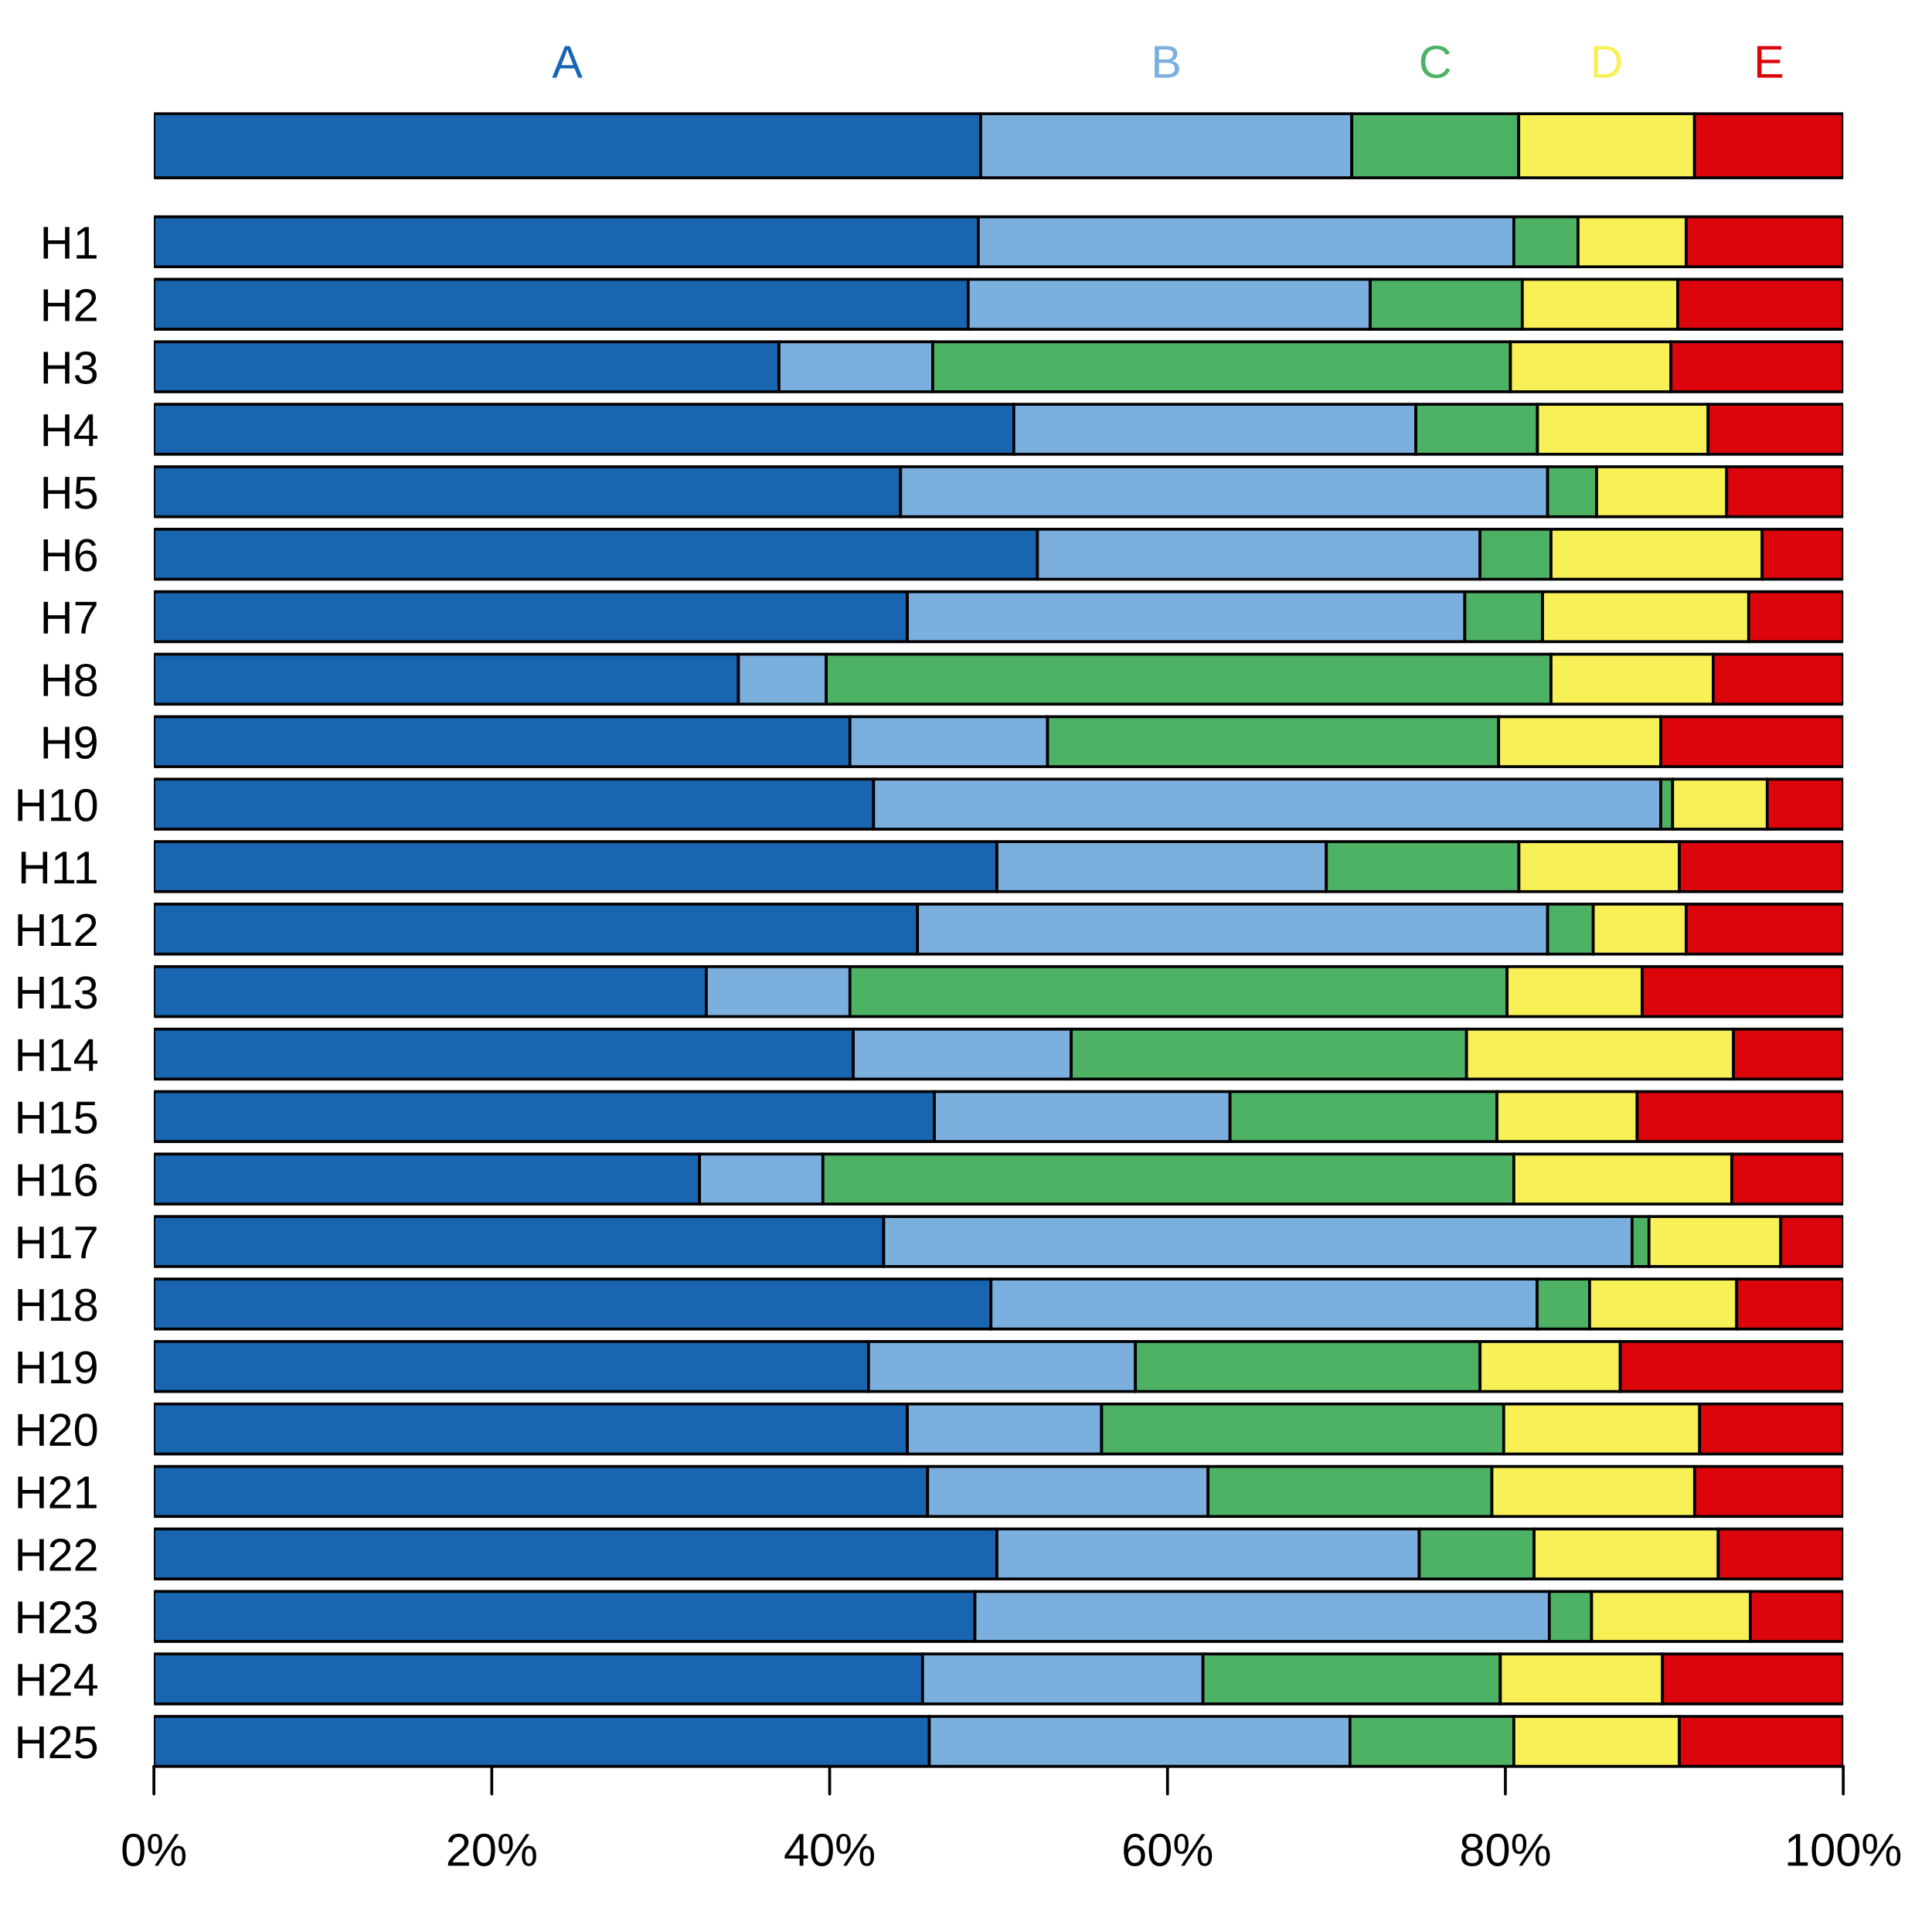
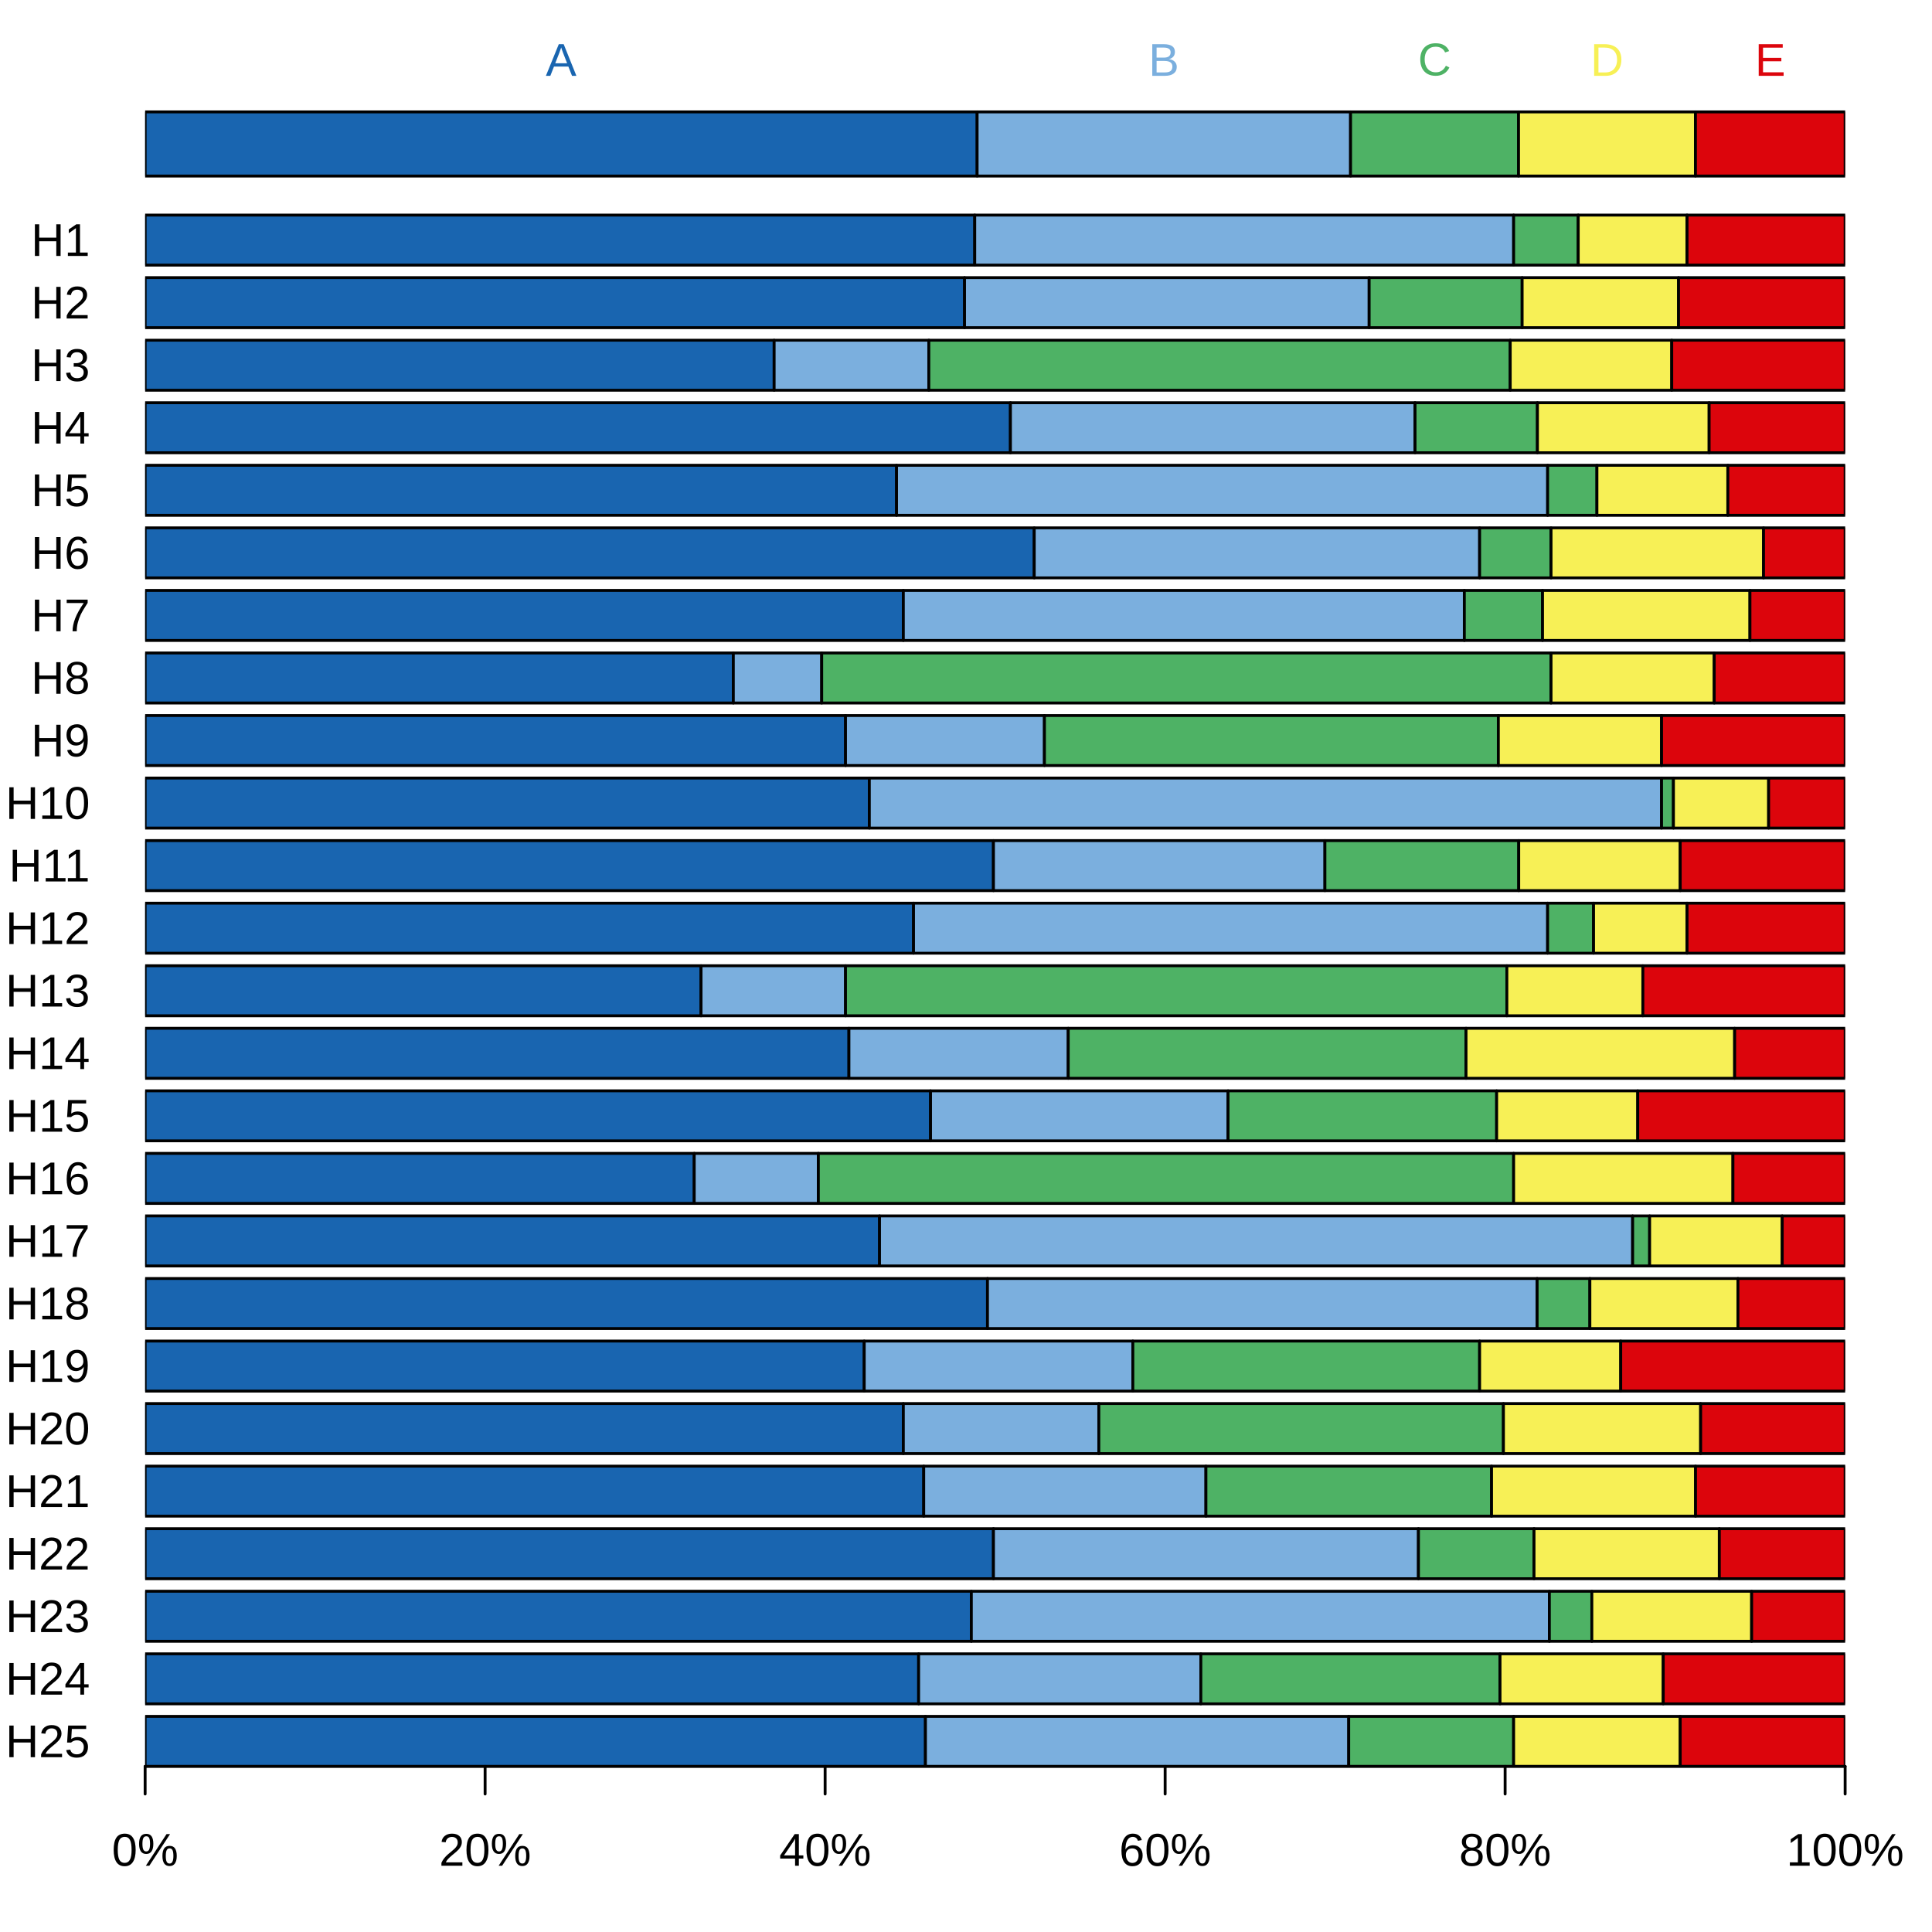
- <svg xmlns="http://www.w3.org/2000/svg" class="svglite" width="504.00pt" height="504.00pt" viewBox="0 0 504.00 504.00">
-   <defs>
-     <style type="text/css">
+ <svg xmlns="http://www.w3.org/2000/svg" width="504.00pt" height="504.00pt" viewBox="0 0 504.00 504.00">
+   <g class="svglite">
+     <defs>
+       <style type="text/css">
    .svglite line, .svglite polyline, .svglite polygon, .svglite path, .svglite rect, .svglite circle {
      fill: none;
      stroke: #000000;
      stroke-linecap: round;
      stroke-linejoin: round;
      stroke-miterlimit: 10.00;
    }
    .svglite text {
      white-space: pre;
    }
+     .svglite g.glyphgroup path {
+       fill: inherit;
+       stroke: none;
+     }
  </style>
-   </defs>
-   <rect width="100%" height="100%" style="stroke: none; fill: #FFFFFF;" />
-   <defs>
-     <clipPath id="cpMC4wMHw1MDQuMDB8MC4wMHw1MDQuMDA=">
-       <rect x="0.00" y="0.00" width="504.00" height="504.00" />
-     </clipPath>
-   </defs>
-   <g clip-path="url(#cpMC4wMHw1MDQuMDB8MC4wMHw1MDQuMDA=)">
+     </defs>
+     <rect width="100%" height="100%" style="stroke: none; fill: #FFFFFF;" />
+     <defs>
+       <clipPath id="cpMC4wMHw1MDQuMDB8MC4wMHw1MDQuMDA=">
+         <rect x="0.00" y="0.00" width="504.00" height="504.00" />
+       </clipPath>
+     </defs>
+     <g clip-path="url(#cpMC4wMHw1MDQuMDB8MC4wMHw1MDQuMDA=)">
</g>
-   <defs>
-     <clipPath id="cpNDAuMTV8NDgwLjg1fDIzLjE1fDQ2MC44MA==">
-       <rect x="40.15" y="23.15" width="440.70" height="437.65" />
-     </clipPath>
-   </defs>
-   <g clip-path="url(#cpNDAuMTV8NDgwLjg1fDIzLjE1fDQ2MC44MA==)">
-     <rect x="40.15" y="56.56" width="215.06" height="13.04" style="stroke-width: 0.75; fill: #1965B0;" />
-     <rect x="40.15" y="72.86" width="212.42" height="13.04" style="stroke-width: 0.75; fill: #1965B0;" />
-     <rect x="40.15" y="89.16" width="163.06" height="13.04" style="stroke-width: 0.75; fill: #1965B0;" />
-     <rect x="40.15" y="105.46" width="224.32" height="13.04" style="stroke-width: 0.75; fill: #1965B0;" />
-     <rect x="40.15" y="121.76" width="194.79" height="13.04" style="stroke-width: 0.75; fill: #1965B0;" />
-     <rect x="40.15" y="138.06" width="230.49" height="13.04" style="stroke-width: 0.75; fill: #1965B0;" />
-     <rect x="40.15" y="154.36" width="196.55" height="13.04" style="stroke-width: 0.75; fill: #1965B0;" />
-     <rect x="40.15" y="170.66" width="152.48" height="13.04" style="stroke-width: 0.75; fill: #1965B0;" />
-     <rect x="40.15" y="186.96" width="181.57" height="13.04" style="stroke-width: 0.75; fill: #1965B0;" />
-     <rect x="40.15" y="203.26" width="187.74" height="13.04" style="stroke-width: 0.75; fill: #1965B0;" />
-     <rect x="40.15" y="219.56" width="219.91" height="13.04" style="stroke-width: 0.75; fill: #1965B0;" />
-     <rect x="40.15" y="235.86" width="199.20" height="13.04" style="stroke-width: 0.75; fill: #1965B0;" />
-     <rect x="40.15" y="252.16" width="144.11" height="13.04" style="stroke-width: 0.75; fill: #1965B0;" />
-     <rect x="40.15" y="268.46" width="182.45" height="13.04" style="stroke-width: 0.75; fill: #1965B0;" />
-     <rect x="40.15" y="284.76" width="203.61" height="13.04" style="stroke-width: 0.75; fill: #1965B0;" />
-     <rect x="40.15" y="301.06" width="142.35" height="13.04" style="stroke-width: 0.75; fill: #1965B0;" />
-     <rect x="40.15" y="317.36" width="190.38" height="13.04" style="stroke-width: 0.75; fill: #1965B0;" />
-     <rect x="40.15" y="333.66" width="218.37" height="13.04" style="stroke-width: 0.75; fill: #1965B0;" />
-     <rect x="40.15" y="349.96" width="186.42" height="13.04" style="stroke-width: 0.75; fill: #1965B0;" />
-     <rect x="40.15" y="366.26" width="196.55" height="13.04" style="stroke-width: 0.75; fill: #1965B0;" />
-     <rect x="40.15" y="382.56" width="201.84" height="13.04" style="stroke-width: 0.75; fill: #1965B0;" />
-     <rect x="40.15" y="398.86" width="219.91" height="13.04" style="stroke-width: 0.75; fill: #1965B0;" />
-     <rect x="40.15" y="415.16" width="214.18" height="13.04" style="stroke-width: 0.75; fill: #1965B0;" />
-     <rect x="40.15" y="431.46" width="200.52" height="13.04" style="stroke-width: 0.75; fill: #1965B0;" />
-     <rect x="40.15" y="447.76" width="202.28" height="13.04" style="stroke-width: 0.75; fill: #1965B0;" />
-     <rect x="255.21" y="56.56" width="139.70" height="13.04" style="stroke-width: 0.75; fill: #7BAFDE;" />
-     <rect x="252.57" y="72.86" width="104.89" height="13.04" style="stroke-width: 0.75; fill: #7BAFDE;" />
-     <rect x="203.21" y="89.16" width="40.10" height="13.04" style="stroke-width: 0.75; fill: #7BAFDE;" />
-     <rect x="264.47" y="105.46" width="104.89" height="13.04" style="stroke-width: 0.75; fill: #7BAFDE;" />
-     <rect x="234.94" y="121.76" width="168.79" height="13.04" style="stroke-width: 0.75; fill: #7BAFDE;" />
-     <rect x="270.64" y="138.06" width="115.46" height="13.04" style="stroke-width: 0.75; fill: #7BAFDE;" />
-     <rect x="236.70" y="154.36" width="145.43" height="13.04" style="stroke-width: 0.75; fill: #7BAFDE;" />
-     <rect x="192.63" y="170.66" width="22.92" height="13.04" style="stroke-width: 0.75; fill: #7BAFDE;" />
-     <rect x="221.72" y="186.96" width="51.56" height="13.04" style="stroke-width: 0.75; fill: #7BAFDE;" />
-     <rect x="227.89" y="203.26" width="205.37" height="13.04" style="stroke-width: 0.75; fill: #7BAFDE;" />
-     <rect x="260.06" y="219.56" width="85.94" height="13.04" style="stroke-width: 0.75; fill: #7BAFDE;" />
-     <rect x="239.35" y="235.86" width="164.38" height="13.04" style="stroke-width: 0.75; fill: #7BAFDE;" />
-     <rect x="184.26" y="252.16" width="37.46" height="13.04" style="stroke-width: 0.75; fill: #7BAFDE;" />
-     <rect x="222.60" y="268.46" width="56.85" height="13.04" style="stroke-width: 0.75; fill: #7BAFDE;" />
-     <rect x="243.75" y="284.76" width="77.12" height="13.04" style="stroke-width: 0.75; fill: #7BAFDE;" />
-     <rect x="182.49" y="301.06" width="32.17" height="13.04" style="stroke-width: 0.75; fill: #7BAFDE;" />
-     <rect x="230.53" y="317.36" width="195.23" height="13.04" style="stroke-width: 0.75; fill: #7BAFDE;" />
-     <rect x="258.51" y="333.66" width="142.49" height="13.04" style="stroke-width: 0.75; fill: #7BAFDE;" />
-     <rect x="226.57" y="349.96" width="69.63" height="13.04" style="stroke-width: 0.75; fill: #7BAFDE;" />
-     <rect x="236.70" y="366.26" width="50.68" height="13.04" style="stroke-width: 0.75; fill: #7BAFDE;" />
-     <rect x="241.99" y="382.56" width="73.16" height="13.04" style="stroke-width: 0.75; fill: #7BAFDE;" />
-     <rect x="260.06" y="398.86" width="110.18" height="13.04" style="stroke-width: 0.75; fill: #7BAFDE;" />
-     <rect x="254.33" y="415.16" width="149.84" height="13.04" style="stroke-width: 0.75; fill: #7BAFDE;" />
-     <rect x="240.67" y="431.46" width="73.16" height="13.04" style="stroke-width: 0.75; fill: #7BAFDE;" />
-     <rect x="242.43" y="447.76" width="109.74" height="13.04" style="stroke-width: 0.75; fill: #7BAFDE;" />
-     <rect x="394.91" y="56.56" width="16.75" height="13.04" style="stroke-width: 0.75; fill: #4EB265;" />
-     <rect x="357.45" y="72.86" width="39.66" height="13.04" style="stroke-width: 0.75; fill: #4EB265;" />
-     <rect x="243.31" y="89.16" width="150.72" height="13.04" style="stroke-width: 0.75; fill: #4EB265;" />
-     <rect x="369.35" y="105.46" width="31.73" height="13.04" style="stroke-width: 0.75; fill: #4EB265;" />
-     <rect x="403.73" y="121.76" width="12.78" height="13.04" style="stroke-width: 0.75; fill: #4EB265;" />
-     <rect x="386.10" y="138.06" width="18.51" height="13.04" style="stroke-width: 0.75; fill: #4EB265;" />
-     <rect x="382.13" y="154.36" width="20.27" height="13.04" style="stroke-width: 0.75; fill: #4EB265;" />
-     <rect x="215.55" y="170.66" width="189.06" height="13.04" style="stroke-width: 0.75; fill: #4EB265;" />
-     <rect x="273.28" y="186.96" width="117.67" height="13.04" style="stroke-width: 0.75; fill: #4EB265;" />
-     <rect x="433.26" y="203.26" width="3.08" height="13.04" style="stroke-width: 0.75; fill: #4EB265;" />
-     <rect x="346.00" y="219.56" width="50.24" height="13.04" style="stroke-width: 0.75; fill: #4EB265;" />
-     <rect x="403.73" y="235.86" width="11.90" height="13.04" style="stroke-width: 0.75; fill: #4EB265;" />
-     <rect x="221.72" y="252.16" width="171.43" height="13.04" style="stroke-width: 0.75; fill: #4EB265;" />
-     <rect x="279.45" y="268.46" width="103.12" height="13.04" style="stroke-width: 0.75; fill: #4EB265;" />
-     <rect x="320.88" y="284.76" width="69.63" height="13.04" style="stroke-width: 0.75; fill: #4EB265;" />
-     <rect x="214.67" y="301.06" width="180.25" height="13.04" style="stroke-width: 0.75; fill: #4EB265;" />
-     <rect x="425.76" y="317.36" width="4.41" height="13.04" style="stroke-width: 0.75; fill: #4EB265;" />
-     <rect x="401.00" y="333.66" width="13.68" height="13.04" style="stroke-width: 0.75; fill: #4EB265;" />
-     <rect x="296.20" y="349.96" width="89.90" height="13.04" style="stroke-width: 0.75; fill: #4EB265;" />
-     <rect x="287.38" y="366.26" width="104.89" height="13.04" style="stroke-width: 0.75; fill: #4EB265;" />
-     <rect x="315.15" y="382.56" width="74.04" height="13.04" style="stroke-width: 0.75; fill: #4EB265;" />
-     <rect x="370.24" y="398.86" width="29.97" height="13.04" style="stroke-width: 0.75; fill: #4EB265;" />
-     <rect x="404.17" y="415.16" width="11.02" height="13.04" style="stroke-width: 0.75; fill: #4EB265;" />
-     <rect x="313.82" y="431.46" width="77.56" height="13.04" style="stroke-width: 0.75; fill: #4EB265;" />
-     <rect x="352.17" y="447.76" width="42.75" height="13.04" style="stroke-width: 0.75; fill: #4EB265;" />
-     <rect x="411.66" y="56.56" width="28.21" height="13.04" style="stroke-width: 0.75; fill: #F7F056;" />
-     <rect x="397.12" y="72.86" width="40.54" height="13.04" style="stroke-width: 0.75; fill: #F7F056;" />
-     <rect x="394.03" y="89.16" width="41.87" height="13.04" style="stroke-width: 0.75; fill: #F7F056;" />
-     <rect x="401.08" y="105.46" width="44.51" height="13.04" style="stroke-width: 0.75; fill: #F7F056;" />
-     <rect x="416.51" y="121.76" width="33.93" height="13.04" style="stroke-width: 0.75; fill: #F7F056;" />
-     <rect x="404.61" y="138.06" width="55.09" height="13.04" style="stroke-width: 0.75; fill: #F7F056;" />
-     <rect x="402.41" y="154.36" width="53.77" height="13.04" style="stroke-width: 0.75; fill: #F7F056;" />
-     <rect x="404.61" y="170.66" width="42.31" height="13.04" style="stroke-width: 0.75; fill: #F7F056;" />
-     <rect x="390.95" y="186.96" width="42.31" height="13.04" style="stroke-width: 0.75; fill: #F7F056;" />
-     <rect x="436.34" y="203.26" width="24.68" height="13.04" style="stroke-width: 0.75; fill: #F7F056;" />
-     <rect x="396.24" y="219.56" width="41.87" height="13.04" style="stroke-width: 0.75; fill: #F7F056;" />
-     <rect x="415.63" y="235.86" width="24.24" height="13.04" style="stroke-width: 0.75; fill: #F7F056;" />
-     <rect x="393.15" y="252.16" width="35.26" height="13.04" style="stroke-width: 0.75; fill: #F7F056;" />
-     <rect x="382.57" y="268.46" width="69.63" height="13.04" style="stroke-width: 0.75; fill: #F7F056;" />
-     <rect x="390.51" y="284.76" width="36.58" height="13.04" style="stroke-width: 0.75; fill: #F7F056;" />
-     <rect x="394.91" y="301.06" width="56.85" height="13.04" style="stroke-width: 0.75; fill: #F7F056;" />
-     <rect x="430.17" y="317.36" width="34.37" height="13.04" style="stroke-width: 0.75; fill: #F7F056;" />
-     <rect x="414.68" y="333.66" width="38.38" height="13.04" style="stroke-width: 0.75; fill: #F7F056;" />
-     <rect x="386.10" y="349.96" width="36.58" height="13.04" style="stroke-width: 0.75; fill: #F7F056;" />
-     <rect x="392.27" y="366.26" width="51.12" height="13.04" style="stroke-width: 0.75; fill: #F7F056;" />
-     <rect x="389.19" y="382.56" width="52.88" height="13.04" style="stroke-width: 0.75; fill: #F7F056;" />
-     <rect x="400.20" y="398.86" width="48.04" height="13.04" style="stroke-width: 0.75; fill: #F7F056;" />
-     <rect x="415.19" y="415.16" width="41.43" height="13.04" style="stroke-width: 0.75; fill: #F7F056;" />
-     <rect x="391.39" y="431.46" width="42.31" height="13.04" style="stroke-width: 0.75; fill: #F7F056;" />
-     <rect x="394.91" y="447.76" width="43.19" height="13.04" style="stroke-width: 0.75; fill: #F7F056;" />
-     <rect x="439.87" y="56.56" width="40.99" height="13.04" style="stroke-width: 0.75; fill: #DC050C;" />
-     <rect x="437.66" y="72.86" width="43.19" height="13.04" style="stroke-width: 0.75; fill: #DC050C;" />
-     <rect x="435.90" y="89.16" width="44.95" height="13.04" style="stroke-width: 0.75; fill: #DC050C;" />
-     <rect x="445.60" y="105.46" width="35.26" height="13.04" style="stroke-width: 0.75; fill: #DC050C;" />
-     <rect x="450.44" y="121.76" width="30.41" height="13.04" style="stroke-width: 0.75; fill: #DC050C;" />
-     <rect x="459.70" y="138.06" width="21.15" height="13.04" style="stroke-width: 0.75; fill: #DC050C;" />
-     <rect x="456.17" y="154.36" width="24.68" height="13.04" style="stroke-width: 0.75; fill: #DC050C;" />
-     <rect x="446.92" y="170.66" width="33.93" height="13.04" style="stroke-width: 0.75; fill: #DC050C;" />
-     <rect x="433.26" y="186.96" width="47.60" height="13.04" style="stroke-width: 0.75; fill: #DC050C;" />
-     <rect x="461.02" y="203.26" width="19.83" height="13.04" style="stroke-width: 0.75; fill: #DC050C;" />
-     <rect x="438.10" y="219.56" width="42.75" height="13.04" style="stroke-width: 0.75; fill: #DC050C;" />
-     <rect x="439.87" y="235.86" width="40.99" height="13.04" style="stroke-width: 0.75; fill: #DC050C;" />
-     <rect x="428.41" y="252.16" width="52.44" height="13.04" style="stroke-width: 0.75; fill: #DC050C;" />
-     <rect x="452.21" y="268.46" width="28.65" height="13.04" style="stroke-width: 0.75; fill: #DC050C;" />
-     <rect x="427.09" y="284.76" width="53.77" height="13.04" style="stroke-width: 0.75; fill: #DC050C;" />
-     <rect x="451.77" y="301.06" width="29.09" height="13.04" style="stroke-width: 0.75; fill: #DC050C;" />
-     <rect x="464.55" y="317.36" width="16.31" height="13.04" style="stroke-width: 0.75; fill: #DC050C;" />
-     <rect x="453.06" y="333.66" width="27.79" height="13.04" style="stroke-width: 0.75; fill: #DC050C;" />
-     <rect x="422.68" y="349.96" width="58.17" height="13.04" style="stroke-width: 0.75; fill: #DC050C;" />
-     <rect x="443.39" y="366.26" width="37.46" height="13.04" style="stroke-width: 0.75; fill: #DC050C;" />
-     <rect x="442.07" y="382.56" width="38.78" height="13.04" style="stroke-width: 0.75; fill: #DC050C;" />
-     <rect x="448.24" y="398.86" width="32.61" height="13.04" style="stroke-width: 0.75; fill: #DC050C;" />
-     <rect x="456.61" y="415.16" width="24.24" height="13.04" style="stroke-width: 0.75; fill: #DC050C;" />
-     <rect x="433.70" y="431.46" width="47.16" height="13.04" style="stroke-width: 0.75; fill: #DC050C;" />
-     <rect x="438.10" y="447.76" width="42.75" height="13.04" style="stroke-width: 0.75; fill: #DC050C;" />
-   </g>
-   <g clip-path="url(#cpMC4wMHw1MDQuMDB8MC4wMHw1MDQuMDA=)">
-     <line x1="40.15" y1="460.80" x2="480.85" y2="460.80" style="stroke-width: 0.75;" />
-     <line x1="40.15" y1="460.80" x2="40.15" y2="468.00" style="stroke-width: 0.75;" />
-     <line x1="128.29" y1="460.80" x2="128.29" y2="468.00" style="stroke-width: 0.75;" />
-     <line x1="216.43" y1="460.80" x2="216.43" y2="468.00" style="stroke-width: 0.75;" />
-     <line x1="304.57" y1="460.80" x2="304.57" y2="468.00" style="stroke-width: 0.75;" />
-     <line x1="392.71" y1="460.80" x2="392.71" y2="468.00" style="stroke-width: 0.75;" />
-     <line x1="480.85" y1="460.80" x2="480.85" y2="468.00" style="stroke-width: 0.75;" />
-     <text x="40.15" y="486.72" text-anchor="middle" style="font-size: 12.00px; font-family: &quot;Arial&quot;;" textLength="26.68px" lengthAdjust="spacingAndGlyphs">  0%</text>
-     <text x="128.29" y="486.72" text-anchor="middle" style="font-size: 12.00px; font-family: &quot;Arial&quot;;" textLength="30.50px" lengthAdjust="spacingAndGlyphs"> 20%</text>
-     <text x="216.43" y="486.72" text-anchor="middle" style="font-size: 12.00px; font-family: &quot;Arial&quot;;" textLength="30.50px" lengthAdjust="spacingAndGlyphs"> 40%</text>
-     <text x="304.57" y="486.72" text-anchor="middle" style="font-size: 12.00px; font-family: &quot;Arial&quot;;" textLength="30.50px" lengthAdjust="spacingAndGlyphs"> 60%</text>
-     <text x="392.71" y="486.72" text-anchor="middle" style="font-size: 12.00px; font-family: &quot;Arial&quot;;" textLength="30.50px" lengthAdjust="spacingAndGlyphs"> 80%</text>
-     <text x="480.85" y="486.72" text-anchor="middle" style="font-size: 12.00px; font-family: &quot;Arial&quot;;" textLength="34.32px" lengthAdjust="spacingAndGlyphs">100%</text>
-     <text x="25.75" y="458.65" text-anchor="end" style="font-size: 12.00px; font-family: &quot;Arial&quot;;" textLength="24.31px" lengthAdjust="spacingAndGlyphs">H25</text>
-     <text x="25.75" y="442.35" text-anchor="end" style="font-size: 12.00px; font-family: &quot;Arial&quot;;" textLength="24.31px" lengthAdjust="spacingAndGlyphs">H24</text>
-     <text x="25.75" y="426.05" text-anchor="end" style="font-size: 12.00px; font-family: &quot;Arial&quot;;" textLength="24.31px" lengthAdjust="spacingAndGlyphs">H23</text>
-     <text x="25.75" y="409.75" text-anchor="end" style="font-size: 12.00px; font-family: &quot;Arial&quot;;" textLength="24.31px" lengthAdjust="spacingAndGlyphs">H22</text>
-     <text x="25.75" y="393.45" text-anchor="end" style="font-size: 12.00px; font-family: &quot;Arial&quot;;" textLength="24.31px" lengthAdjust="spacingAndGlyphs">H21</text>
-     <text x="25.75" y="377.15" text-anchor="end" style="font-size: 12.00px; font-family: &quot;Arial&quot;;" textLength="24.31px" lengthAdjust="spacingAndGlyphs">H20</text>
-     <text x="25.75" y="360.85" text-anchor="end" style="font-size: 12.00px; font-family: &quot;Arial&quot;;" textLength="24.31px" lengthAdjust="spacingAndGlyphs">H19</text>
-     <text x="25.75" y="344.55" text-anchor="end" style="font-size: 12.00px; font-family: &quot;Arial&quot;;" textLength="24.31px" lengthAdjust="spacingAndGlyphs">H18</text>
-     <text x="25.75" y="328.25" text-anchor="end" style="font-size: 12.00px; font-family: &quot;Arial&quot;;" textLength="24.31px" lengthAdjust="spacingAndGlyphs">H17</text>
-     <text x="25.75" y="311.96" text-anchor="end" style="font-size: 12.00px; font-family: &quot;Arial&quot;;" textLength="24.31px" lengthAdjust="spacingAndGlyphs">H16</text>
-     <text x="25.75" y="295.66" text-anchor="end" style="font-size: 12.00px; font-family: &quot;Arial&quot;;" textLength="24.31px" lengthAdjust="spacingAndGlyphs">H15</text>
-     <text x="25.75" y="279.36" text-anchor="end" style="font-size: 12.00px; font-family: &quot;Arial&quot;;" textLength="24.31px" lengthAdjust="spacingAndGlyphs">H14</text>
-     <text x="25.75" y="263.06" text-anchor="end" style="font-size: 12.00px; font-family: &quot;Arial&quot;;" textLength="24.31px" lengthAdjust="spacingAndGlyphs">H13</text>
-     <text x="25.75" y="246.76" text-anchor="end" style="font-size: 12.00px; font-family: &quot;Arial&quot;;" textLength="24.31px" lengthAdjust="spacingAndGlyphs">H12</text>
-     <text x="25.75" y="230.46" text-anchor="end" style="font-size: 12.00px; font-family: &quot;Arial&quot;;" textLength="24.31px" lengthAdjust="spacingAndGlyphs">H11</text>
-     <text x="25.75" y="214.16" text-anchor="end" style="font-size: 12.00px; font-family: &quot;Arial&quot;;" textLength="24.31px" lengthAdjust="spacingAndGlyphs">H10</text>
-     <text x="25.75" y="197.86" text-anchor="end" style="font-size: 12.00px; font-family: &quot;Arial&quot;;" textLength="16.67px" lengthAdjust="spacingAndGlyphs">H9</text>
-     <text x="25.75" y="181.56" text-anchor="end" style="font-size: 12.00px; font-family: &quot;Arial&quot;;" textLength="16.67px" lengthAdjust="spacingAndGlyphs">H8</text>
-     <text x="25.75" y="165.26" text-anchor="end" style="font-size: 12.00px; font-family: &quot;Arial&quot;;" textLength="16.67px" lengthAdjust="spacingAndGlyphs">H7</text>
-     <text x="25.75" y="148.96" text-anchor="end" style="font-size: 12.00px; font-family: &quot;Arial&quot;;" textLength="16.67px" lengthAdjust="spacingAndGlyphs">H6</text>
-     <text x="25.75" y="132.66" text-anchor="end" style="font-size: 12.00px; font-family: &quot;Arial&quot;;" textLength="16.67px" lengthAdjust="spacingAndGlyphs">H5</text>
-     <text x="25.75" y="116.36" text-anchor="end" style="font-size: 12.00px; font-family: &quot;Arial&quot;;" textLength="16.67px" lengthAdjust="spacingAndGlyphs">H4</text>
-     <text x="25.75" y="100.06" text-anchor="end" style="font-size: 12.00px; font-family: &quot;Arial&quot;;" textLength="16.67px" lengthAdjust="spacingAndGlyphs">H3</text>
-     <text x="25.75" y="83.76" text-anchor="end" style="font-size: 12.00px; font-family: &quot;Arial&quot;;" textLength="16.67px" lengthAdjust="spacingAndGlyphs">H2</text>
-     <text x="25.75" y="67.46" text-anchor="end" style="font-size: 12.00px; font-family: &quot;Arial&quot;;" textLength="16.67px" lengthAdjust="spacingAndGlyphs">H1</text>
-   </g>
-   <g clip-path="url(#cpNDAuMTV8NDgwLjg1fDIzLjE1fDQ2MC44MA==)">
-     <rect x="40.15" y="29.67" width="215.69" height="16.71" style="stroke-width: 0.75; fill: #1965B0;" />
-     <rect x="255.83" y="29.67" width="96.81" height="16.71" style="stroke-width: 0.75; fill: #7BAFDE;" />
-     <rect x="352.64" y="29.67" width="43.55" height="16.71" style="stroke-width: 0.75; fill: #4EB265;" />
-     <rect x="396.19" y="29.67" width="45.86" height="16.71" style="stroke-width: 0.75; fill: #F7F056;" />
-     <rect x="442.04" y="29.67" width="38.81" height="16.71" style="stroke-width: 0.75; fill: #DC050C;" />
-   </g>
-   <g clip-path="url(#cpMC4wMHw1MDQuMDB8MC4wMHw1MDQuMDA=)">
-     <text x="147.99" y="20.27" text-anchor="middle" style="font-size: 12.00px;fill: #1965B0; font-family: &quot;Arial&quot;;" textLength="8.21px" lengthAdjust="spacingAndGlyphs">A</text>
-     <text x="304.24" y="20.27" text-anchor="middle" style="font-size: 12.00px;fill: #7BAFDE; font-family: &quot;Arial&quot;;" textLength="8.24px" lengthAdjust="spacingAndGlyphs">B</text>
-     <text x="374.41" y="20.27" text-anchor="middle" style="font-size: 12.00px;fill: #4EB265; font-family: &quot;Arial&quot;;" textLength="8.38px" lengthAdjust="spacingAndGlyphs">C</text>
-     <text x="419.12" y="20.27" text-anchor="middle" style="font-size: 12.00px;fill: #F7F056; font-family: &quot;Arial&quot;;" textLength="9.24px" lengthAdjust="spacingAndGlyphs">D</text>
-     <text x="461.45" y="20.27" text-anchor="middle" style="font-size: 12.00px;fill: #DC050C; font-family: &quot;Arial&quot;;" textLength="7.58px" lengthAdjust="spacingAndGlyphs">E</text>
+     <defs>
+       <clipPath id="cpMzcuODZ8NDgxLjM0fDIyLjY2fDQ2MC44MA==">
+         <rect x="37.86" y="22.66" width="443.49" height="438.14" />
+       </clipPath>
+     </defs>
+     <g clip-path="url(#cpMzcuODZ8NDgxLjM0fDIyLjY2fDQ2MC44MA==)">
+       <rect x="37.86" y="56.11" width="216.42" height="13.05" style="stroke-width: 0.75; fill: #1965B0;" />
+       <rect x="37.86" y="72.43" width="213.76" height="13.05" style="stroke-width: 0.75; fill: #1965B0;" />
+       <rect x="37.86" y="88.75" width="164.09" height="13.05" style="stroke-width: 0.75; fill: #1965B0;" />
+       <rect x="37.86" y="105.06" width="225.73" height="13.05" style="stroke-width: 0.75; fill: #1965B0;" />
+       <rect x="37.86" y="121.38" width="196.02" height="13.05" style="stroke-width: 0.75; fill: #1965B0;" />
+       <rect x="37.86" y="137.70" width="231.94" height="13.05" style="stroke-width: 0.75; fill: #1965B0;" />
+       <rect x="37.86" y="154.02" width="197.79" height="13.05" style="stroke-width: 0.75; fill: #1965B0;" />
+       <rect x="37.86" y="170.34" width="153.45" height="13.05" style="stroke-width: 0.75; fill: #1965B0;" />
+       <rect x="37.86" y="186.66" width="182.72" height="13.05" style="stroke-width: 0.75; fill: #1965B0;" />
+       <rect x="37.86" y="202.97" width="188.93" height="13.05" style="stroke-width: 0.75; fill: #1965B0;" />
+       <rect x="37.86" y="219.29" width="221.30" height="13.05" style="stroke-width: 0.75; fill: #1965B0;" />
+       <rect x="37.86" y="235.61" width="200.46" height="13.05" style="stroke-width: 0.75; fill: #1965B0;" />
+       <rect x="37.86" y="251.93" width="145.02" height="13.05" style="stroke-width: 0.75; fill: #1965B0;" />
+       <rect x="37.86" y="268.25" width="183.60" height="13.05" style="stroke-width: 0.75; fill: #1965B0;" />
+       <rect x="37.86" y="284.56" width="204.89" height="13.05" style="stroke-width: 0.75; fill: #1965B0;" />
+       <rect x="37.86" y="300.88" width="143.25" height="13.05" style="stroke-width: 0.75; fill: #1965B0;" />
+       <rect x="37.86" y="317.20" width="191.59" height="13.05" style="stroke-width: 0.75; fill: #1965B0;" />
+       <rect x="37.86" y="333.52" width="219.75" height="13.05" style="stroke-width: 0.75; fill: #1965B0;" />
+       <rect x="37.86" y="349.84" width="187.59" height="13.05" style="stroke-width: 0.75; fill: #1965B0;" />
+       <rect x="37.86" y="366.15" width="197.79" height="13.05" style="stroke-width: 0.75; fill: #1965B0;" />
+       <rect x="37.86" y="382.47" width="203.12" height="13.05" style="stroke-width: 0.75; fill: #1965B0;" />
+       <rect x="37.86" y="398.79" width="221.30" height="13.05" style="stroke-width: 0.75; fill: #1965B0;" />
+       <rect x="37.86" y="415.11" width="215.53" height="13.05" style="stroke-width: 0.75; fill: #1965B0;" />
+       <rect x="37.86" y="431.43" width="201.79" height="13.05" style="stroke-width: 0.75; fill: #1965B0;" />
+       <rect x="37.86" y="447.75" width="203.56" height="13.05" style="stroke-width: 0.75; fill: #1965B0;" />
+       <rect x="254.28" y="56.11" width="140.59" height="13.05" style="stroke-width: 0.75; fill: #7BAFDE;" />
+       <rect x="251.62" y="72.43" width="105.55" height="13.05" style="stroke-width: 0.75; fill: #7BAFDE;" />
+       <rect x="201.95" y="88.75" width="40.36" height="13.05" style="stroke-width: 0.75; fill: #7BAFDE;" />
+       <rect x="263.59" y="105.06" width="105.55" height="13.05" style="stroke-width: 0.75; fill: #7BAFDE;" />
+       <rect x="233.88" y="121.38" width="169.86" height="13.05" style="stroke-width: 0.75; fill: #7BAFDE;" />
+       <rect x="269.80" y="137.70" width="116.19" height="13.05" style="stroke-width: 0.75; fill: #7BAFDE;" />
+       <rect x="235.65" y="154.02" width="146.35" height="13.05" style="stroke-width: 0.75; fill: #7BAFDE;" />
+       <rect x="191.30" y="170.34" width="23.06" height="13.05" style="stroke-width: 0.75; fill: #7BAFDE;" />
+       <rect x="220.57" y="186.66" width="51.89" height="13.05" style="stroke-width: 0.75; fill: #7BAFDE;" />
+       <rect x="226.78" y="202.97" width="206.66" height="13.05" style="stroke-width: 0.75; fill: #7BAFDE;" />
+       <rect x="259.16" y="219.29" width="86.48" height="13.05" style="stroke-width: 0.75; fill: #7BAFDE;" />
+       <rect x="238.31" y="235.61" width="165.42" height="13.05" style="stroke-width: 0.75; fill: #7BAFDE;" />
+       <rect x="182.88" y="251.93" width="37.70" height="13.05" style="stroke-width: 0.75; fill: #7BAFDE;" />
+       <rect x="221.46" y="268.25" width="57.21" height="13.05" style="stroke-width: 0.75; fill: #7BAFDE;" />
+       <rect x="242.75" y="284.56" width="77.61" height="13.05" style="stroke-width: 0.75; fill: #7BAFDE;" />
+       <rect x="181.10" y="300.88" width="32.37" height="13.05" style="stroke-width: 0.75; fill: #7BAFDE;" />
+       <rect x="229.44" y="317.20" width="196.46" height="13.05" style="stroke-width: 0.75; fill: #7BAFDE;" />
+       <rect x="257.60" y="333.52" width="143.39" height="13.05" style="stroke-width: 0.75; fill: #7BAFDE;" />
+       <rect x="225.45" y="349.84" width="70.07" height="13.05" style="stroke-width: 0.75; fill: #7BAFDE;" />
+       <rect x="235.65" y="366.15" width="51.00" height="13.05" style="stroke-width: 0.75; fill: #7BAFDE;" />
+       <rect x="240.97" y="382.47" width="73.62" height="13.05" style="stroke-width: 0.75; fill: #7BAFDE;" />
+       <rect x="259.16" y="398.79" width="110.87" height="13.05" style="stroke-width: 0.75; fill: #7BAFDE;" />
+       <rect x="253.39" y="415.11" width="150.79" height="13.05" style="stroke-width: 0.75; fill: #7BAFDE;" />
+       <rect x="239.64" y="431.43" width="73.62" height="13.05" style="stroke-width: 0.75; fill: #7BAFDE;" />
+       <rect x="241.42" y="447.75" width="110.43" height="13.05" style="stroke-width: 0.75; fill: #7BAFDE;" />
+       <rect x="394.86" y="56.11" width="16.85" height="13.05" style="stroke-width: 0.75; fill: #4EB265;" />
+       <rect x="357.17" y="72.43" width="39.91" height="13.05" style="stroke-width: 0.75; fill: #4EB265;" />
+       <rect x="242.30" y="88.75" width="151.67" height="13.05" style="stroke-width: 0.75; fill: #4EB265;" />
+       <rect x="369.14" y="105.06" width="31.93" height="13.05" style="stroke-width: 0.75; fill: #4EB265;" />
+       <rect x="403.73" y="121.38" width="12.86" height="13.05" style="stroke-width: 0.75; fill: #4EB265;" />
+       <rect x="385.99" y="137.70" width="18.63" height="13.05" style="stroke-width: 0.75; fill: #4EB265;" />
+       <rect x="382.00" y="154.02" width="20.40" height="13.05" style="stroke-width: 0.75; fill: #4EB265;" />
+       <rect x="214.36" y="170.34" width="190.26" height="13.05" style="stroke-width: 0.75; fill: #4EB265;" />
+       <rect x="272.46" y="186.66" width="118.41" height="13.05" style="stroke-width: 0.75; fill: #4EB265;" />
+       <rect x="433.45" y="202.97" width="3.10" height="13.05" style="stroke-width: 0.75; fill: #4EB265;" />
+       <rect x="345.63" y="219.29" width="50.56" height="13.05" style="stroke-width: 0.75; fill: #4EB265;" />
+       <rect x="403.73" y="235.61" width="11.97" height="13.05" style="stroke-width: 0.75; fill: #4EB265;" />
+       <rect x="220.57" y="251.93" width="172.52" height="13.05" style="stroke-width: 0.75; fill: #4EB265;" />
+       <rect x="278.67" y="268.25" width="103.78" height="13.05" style="stroke-width: 0.75; fill: #4EB265;" />
+       <rect x="320.36" y="284.56" width="70.07" height="13.05" style="stroke-width: 0.75; fill: #4EB265;" />
+       <rect x="213.48" y="300.88" width="181.39" height="13.05" style="stroke-width: 0.75; fill: #4EB265;" />
+       <rect x="425.91" y="317.20" width="4.43" height="13.05" style="stroke-width: 0.75; fill: #4EB265;" />
+       <rect x="400.99" y="333.52" width="13.76" height="13.05" style="stroke-width: 0.75; fill: #4EB265;" />
+       <rect x="295.52" y="349.84" width="90.47" height="13.05" style="stroke-width: 0.75; fill: #4EB265;" />
+       <rect x="286.65" y="366.15" width="105.55" height="13.05" style="stroke-width: 0.75; fill: #4EB265;" />
+       <rect x="314.59" y="382.47" width="74.51" height="13.05" style="stroke-width: 0.75; fill: #4EB265;" />
+       <rect x="370.03" y="398.79" width="30.16" height="13.05" style="stroke-width: 0.75; fill: #4EB265;" />
+       <rect x="404.18" y="415.11" width="11.09" height="13.05" style="stroke-width: 0.75; fill: #4EB265;" />
+       <rect x="313.26" y="431.43" width="78.05" height="13.05" style="stroke-width: 0.75; fill: #4EB265;" />
+       <rect x="351.84" y="447.75" width="43.02" height="13.05" style="stroke-width: 0.75; fill: #4EB265;" />
+       <rect x="411.71" y="56.11" width="28.38" height="13.05" style="stroke-width: 0.75; fill: #F7F056;" />
+       <rect x="397.08" y="72.43" width="40.80" height="13.05" style="stroke-width: 0.75; fill: #F7F056;" />
+       <rect x="393.97" y="88.75" width="42.13" height="13.05" style="stroke-width: 0.75; fill: #F7F056;" />
+       <rect x="401.07" y="105.06" width="44.79" height="13.05" style="stroke-width: 0.75; fill: #F7F056;" />
+       <rect x="416.59" y="121.38" width="34.15" height="13.05" style="stroke-width: 0.75; fill: #F7F056;" />
+       <rect x="404.62" y="137.70" width="55.44" height="13.05" style="stroke-width: 0.75; fill: #F7F056;" />
+       <rect x="402.40" y="154.02" width="54.11" height="13.05" style="stroke-width: 0.75; fill: #F7F056;" />
+       <rect x="404.62" y="170.34" width="42.57" height="13.05" style="stroke-width: 0.75; fill: #F7F056;" />
+       <rect x="390.87" y="186.66" width="42.57" height="13.05" style="stroke-width: 0.75; fill: #F7F056;" />
+       <rect x="436.55" y="202.97" width="24.84" height="13.05" style="stroke-width: 0.75; fill: #F7F056;" />
+       <rect x="396.19" y="219.29" width="42.13" height="13.05" style="stroke-width: 0.75; fill: #F7F056;" />
+       <rect x="415.71" y="235.61" width="24.39" height="13.05" style="stroke-width: 0.75; fill: #F7F056;" />
+       <rect x="393.09" y="251.93" width="35.48" height="13.05" style="stroke-width: 0.75; fill: #F7F056;" />
+       <rect x="382.44" y="268.25" width="70.07" height="13.05" style="stroke-width: 0.75; fill: #F7F056;" />
+       <rect x="390.43" y="284.56" width="36.81" height="13.05" style="stroke-width: 0.75; fill: #F7F056;" />
+       <rect x="394.86" y="300.88" width="57.21" height="13.05" style="stroke-width: 0.75; fill: #F7F056;" />
+       <rect x="430.34" y="317.20" width="34.59" height="13.05" style="stroke-width: 0.75; fill: #F7F056;" />
+       <rect x="414.75" y="333.52" width="38.62" height="13.05" style="stroke-width: 0.75; fill: #F7F056;" />
+       <rect x="385.99" y="349.84" width="36.81" height="13.05" style="stroke-width: 0.75; fill: #F7F056;" />
+       <rect x="392.20" y="366.15" width="51.44" height="13.05" style="stroke-width: 0.75; fill: #F7F056;" />
+       <rect x="389.10" y="382.47" width="53.22" height="13.05" style="stroke-width: 0.75; fill: #F7F056;" />
+       <rect x="400.18" y="398.79" width="48.34" height="13.05" style="stroke-width: 0.75; fill: #F7F056;" />
+       <rect x="415.26" y="415.11" width="41.69" height="13.05" style="stroke-width: 0.75; fill: #F7F056;" />
+       <rect x="391.31" y="431.43" width="42.57" height="13.05" style="stroke-width: 0.75; fill: #F7F056;" />
+       <rect x="394.86" y="447.75" width="43.46" height="13.05" style="stroke-width: 0.75; fill: #F7F056;" />
+       <rect x="440.10" y="56.11" width="41.24" height="13.05" style="stroke-width: 0.75; fill: #DC050C;" />
+       <rect x="437.88" y="72.43" width="43.46" height="13.05" style="stroke-width: 0.75; fill: #DC050C;" />
+       <rect x="436.11" y="88.75" width="45.24" height="13.05" style="stroke-width: 0.75; fill: #DC050C;" />
+       <rect x="445.86" y="105.06" width="35.48" height="13.05" style="stroke-width: 0.75; fill: #DC050C;" />
+       <rect x="450.74" y="121.38" width="30.60" height="13.05" style="stroke-width: 0.75; fill: #DC050C;" />
+       <rect x="460.05" y="137.70" width="21.29" height="13.05" style="stroke-width: 0.75; fill: #DC050C;" />
+       <rect x="456.51" y="154.02" width="24.84" height="13.05" style="stroke-width: 0.75; fill: #DC050C;" />
+       <rect x="447.19" y="170.34" width="34.15" height="13.05" style="stroke-width: 0.75; fill: #DC050C;" />
+       <rect x="433.45" y="186.66" width="47.90" height="13.05" style="stroke-width: 0.75; fill: #DC050C;" />
+       <rect x="461.38" y="202.97" width="19.96" height="13.05" style="stroke-width: 0.75; fill: #DC050C;" />
+       <rect x="438.32" y="219.29" width="43.02" height="13.05" style="stroke-width: 0.75; fill: #DC050C;" />
+       <rect x="440.10" y="235.61" width="41.24" height="13.05" style="stroke-width: 0.75; fill: #DC050C;" />
+       <rect x="428.57" y="251.93" width="52.77" height="13.05" style="stroke-width: 0.75; fill: #DC050C;" />
+       <rect x="452.52" y="268.25" width="28.83" height="13.05" style="stroke-width: 0.75; fill: #DC050C;" />
+       <rect x="427.24" y="284.56" width="54.11" height="13.05" style="stroke-width: 0.75; fill: #DC050C;" />
+       <rect x="452.07" y="300.88" width="29.27" height="13.05" style="stroke-width: 0.75; fill: #DC050C;" />
+       <rect x="464.93" y="317.20" width="16.41" height="13.05" style="stroke-width: 0.75; fill: #DC050C;" />
+       <rect x="453.37" y="333.52" width="27.97" height="13.05" style="stroke-width: 0.75; fill: #DC050C;" />
+       <rect x="422.80" y="349.84" width="58.54" height="13.05" style="stroke-width: 0.75; fill: #DC050C;" />
+       <rect x="443.65" y="366.15" width="37.70" height="13.05" style="stroke-width: 0.75; fill: #DC050C;" />
+       <rect x="442.31" y="382.47" width="39.03" height="13.05" style="stroke-width: 0.75; fill: #DC050C;" />
+       <rect x="448.52" y="398.79" width="32.82" height="13.05" style="stroke-width: 0.75; fill: #DC050C;" />
+       <rect x="456.95" y="415.11" width="24.39" height="13.05" style="stroke-width: 0.75; fill: #DC050C;" />
+       <rect x="433.89" y="431.43" width="47.45" height="13.05" style="stroke-width: 0.75; fill: #DC050C;" />
+       <rect x="438.32" y="447.75" width="43.02" height="13.05" style="stroke-width: 0.75; fill: #DC050C;" />
+     </g>
+     <g clip-path="url(#cpMC4wMHw1MDQuMDB8MC4wMHw1MDQuMDA=)">
+       <line x1="37.86" y1="460.80" x2="481.34" y2="460.80" style="stroke-width: 0.75;" />
+       <line x1="37.86" y1="460.80" x2="37.86" y2="468.00" style="stroke-width: 0.75;" />
+       <line x1="126.55" y1="460.80" x2="126.55" y2="468.00" style="stroke-width: 0.75;" />
+       <line x1="215.25" y1="460.80" x2="215.25" y2="468.00" style="stroke-width: 0.75;" />
+       <line x1="303.95" y1="460.80" x2="303.95" y2="468.00" style="stroke-width: 0.75;" />
+       <line x1="392.64" y1="460.80" x2="392.64" y2="468.00" style="stroke-width: 0.75;" />
+       <line x1="481.34" y1="460.80" x2="481.34" y2="468.00" style="stroke-width: 0.75;" />
+       <text x="37.86" y="486.72" text-anchor="middle" style="font-size: 12.00px; font-family: &quot;Liberation Sans&quot;;" textLength="24.00px" lengthAdjust="spacingAndGlyphs">  0%</text>
+       <text x="126.55" y="486.72" text-anchor="middle" style="font-size: 12.00px; font-family: &quot;Liberation Sans&quot;;" textLength="27.34px" lengthAdjust="spacingAndGlyphs"> 20%</text>
+       <text x="215.25" y="486.72" text-anchor="middle" style="font-size: 12.00px; font-family: &quot;Liberation Sans&quot;;" textLength="27.34px" lengthAdjust="spacingAndGlyphs"> 40%</text>
+       <text x="303.95" y="486.72" text-anchor="middle" style="font-size: 12.00px; font-family: &quot;Liberation Sans&quot;;" textLength="27.34px" lengthAdjust="spacingAndGlyphs"> 60%</text>
+       <text x="392.64" y="486.72" text-anchor="middle" style="font-size: 12.00px; font-family: &quot;Liberation Sans&quot;;" textLength="27.34px" lengthAdjust="spacingAndGlyphs"> 80%</text>
+       <text x="481.34" y="486.72" text-anchor="middle" style="font-size: 12.00px; font-family: &quot;Liberation Sans&quot;;" textLength="30.69px" lengthAdjust="spacingAndGlyphs">100%</text>
+       <text x="23.46" y="458.40" text-anchor="end" style="font-size: 12.00px; font-family: &quot;Liberation Sans&quot;;" textLength="22.02px" lengthAdjust="spacingAndGlyphs">H25</text>
+       <text x="23.46" y="442.08" text-anchor="end" style="font-size: 12.00px; font-family: &quot;Liberation Sans&quot;;" textLength="22.02px" lengthAdjust="spacingAndGlyphs">H24</text>
+       <text x="23.46" y="425.77" text-anchor="end" style="font-size: 12.00px; font-family: &quot;Liberation Sans&quot;;" textLength="22.02px" lengthAdjust="spacingAndGlyphs">H23</text>
+       <text x="23.46" y="409.45" text-anchor="end" style="font-size: 12.00px; font-family: &quot;Liberation Sans&quot;;" textLength="22.02px" lengthAdjust="spacingAndGlyphs">H22</text>
+       <text x="23.46" y="393.13" text-anchor="end" style="font-size: 12.00px; font-family: &quot;Liberation Sans&quot;;" textLength="22.02px" lengthAdjust="spacingAndGlyphs">H21</text>
+       <text x="23.46" y="376.81" text-anchor="end" style="font-size: 12.00px; font-family: &quot;Liberation Sans&quot;;" textLength="22.02px" lengthAdjust="spacingAndGlyphs">H20</text>
+       <text x="23.46" y="360.49" text-anchor="end" style="font-size: 12.00px; font-family: &quot;Liberation Sans&quot;;" textLength="22.02px" lengthAdjust="spacingAndGlyphs">H19</text>
+       <text x="23.46" y="344.18" text-anchor="end" style="font-size: 12.00px; font-family: &quot;Liberation Sans&quot;;" textLength="22.02px" lengthAdjust="spacingAndGlyphs">H18</text>
+       <text x="23.46" y="327.86" text-anchor="end" style="font-size: 12.00px; font-family: &quot;Liberation Sans&quot;;" textLength="22.02px" lengthAdjust="spacingAndGlyphs">H17</text>
+       <text x="23.46" y="311.54" text-anchor="end" style="font-size: 12.00px; font-family: &quot;Liberation Sans&quot;;" textLength="22.02px" lengthAdjust="spacingAndGlyphs">H16</text>
+       <text x="23.46" y="295.22" text-anchor="end" style="font-size: 12.00px; font-family: &quot;Liberation Sans&quot;;" textLength="22.02px" lengthAdjust="spacingAndGlyphs">H15</text>
+       <text x="23.46" y="278.90" text-anchor="end" style="font-size: 12.00px; font-family: &quot;Liberation Sans&quot;;" textLength="22.02px" lengthAdjust="spacingAndGlyphs">H14</text>
+       <text x="23.46" y="262.58" text-anchor="end" style="font-size: 12.00px; font-family: &quot;Liberation Sans&quot;;" textLength="22.02px" lengthAdjust="spacingAndGlyphs">H13</text>
+       <text x="23.46" y="246.27" text-anchor="end" style="font-size: 12.00px; font-family: &quot;Liberation Sans&quot;;" textLength="22.02px" lengthAdjust="spacingAndGlyphs">H12</text>
+       <text x="23.46" y="229.95" text-anchor="end" style="font-size: 12.00px; font-family: &quot;Liberation Sans&quot;;" textLength="21.12px" lengthAdjust="spacingAndGlyphs">H11</text>
+       <text x="23.46" y="213.63" text-anchor="end" style="font-size: 12.00px; font-family: &quot;Liberation Sans&quot;;" textLength="22.02px" lengthAdjust="spacingAndGlyphs">H10</text>
+       <text x="23.46" y="197.31" text-anchor="end" style="font-size: 12.00px; font-family: &quot;Liberation Sans&quot;;" textLength="15.34px" lengthAdjust="spacingAndGlyphs">H9</text>
+       <text x="23.46" y="180.99" text-anchor="end" style="font-size: 12.00px; font-family: &quot;Liberation Sans&quot;;" textLength="15.34px" lengthAdjust="spacingAndGlyphs">H8</text>
+       <text x="23.46" y="164.68" text-anchor="end" style="font-size: 12.00px; font-family: &quot;Liberation Sans&quot;;" textLength="15.34px" lengthAdjust="spacingAndGlyphs">H7</text>
+       <text x="23.46" y="148.36" text-anchor="end" style="font-size: 12.00px; font-family: &quot;Liberation Sans&quot;;" textLength="15.34px" lengthAdjust="spacingAndGlyphs">H6</text>
+       <text x="23.46" y="132.04" text-anchor="end" style="font-size: 12.00px; font-family: &quot;Liberation Sans&quot;;" textLength="15.34px" lengthAdjust="spacingAndGlyphs">H5</text>
+       <text x="23.46" y="115.72" text-anchor="end" style="font-size: 12.00px; font-family: &quot;Liberation Sans&quot;;" textLength="15.34px" lengthAdjust="spacingAndGlyphs">H4</text>
+       <text x="23.46" y="99.40" text-anchor="end" style="font-size: 12.00px; font-family: &quot;Liberation Sans&quot;;" textLength="15.34px" lengthAdjust="spacingAndGlyphs">H3</text>
+       <text x="23.46" y="83.09" text-anchor="end" style="font-size: 12.00px; font-family: &quot;Liberation Sans&quot;;" textLength="15.34px" lengthAdjust="spacingAndGlyphs">H2</text>
+       <text x="23.46" y="66.77" text-anchor="end" style="font-size: 12.00px; font-family: &quot;Liberation Sans&quot;;" textLength="15.34px" lengthAdjust="spacingAndGlyphs">H1</text>
+     </g>
+     <g clip-path="url(#cpMzcuODZ8NDgxLjM0fDIyLjY2fDQ2MC44MA==)">
+       <rect x="37.86" y="29.19" width="217.05" height="16.73" style="stroke-width: 0.75; fill: #1965B0;" />
+       <rect x="254.90" y="29.19" width="97.42" height="16.73" style="stroke-width: 0.75; fill: #7BAFDE;" />
+       <rect x="352.32" y="29.19" width="43.82" height="16.73" style="stroke-width: 0.75; fill: #4EB265;" />
+       <rect x="396.14" y="29.19" width="46.15" height="16.73" style="stroke-width: 0.75; fill: #F7F056;" />
+       <rect x="442.29" y="29.19" width="39.05" height="16.73" style="stroke-width: 0.75; fill: #DC050C;" />
+     </g>
+     <g clip-path="url(#cpMC4wMHw1MDQuMDB8MC4wMHw1MDQuMDA=)">
+       <text x="142.38" y="19.78" style="font-size: 12.00px;fill: #1965B0; font-family: &quot;Liberation Sans&quot;;" textLength="8.00px" lengthAdjust="spacingAndGlyphs">A</text>
+       <text x="299.61" y="19.78" style="font-size: 12.00px;fill: #7BAFDE; font-family: &quot;Liberation Sans&quot;;" textLength="8.00px" lengthAdjust="spacingAndGlyphs">B</text>
+       <text x="369.90" y="19.66" style="font-size: 12.00px;fill: #4EB265; font-family: &quot;Liberation Sans&quot;;" textLength="8.67px" lengthAdjust="spacingAndGlyphs">C</text>
+       <text x="414.88" y="19.78" style="font-size: 12.00px;fill: #F7F056; font-family: &quot;Liberation Sans&quot;;" textLength="8.67px" lengthAdjust="spacingAndGlyphs">D</text>
+       <text x="457.81" y="19.78" style="font-size: 12.00px;fill: #DC050C; font-family: &quot;Liberation Sans&quot;;" textLength="8.00px" lengthAdjust="spacingAndGlyphs">E</text>
+     </g>
  </g>
</svg>
